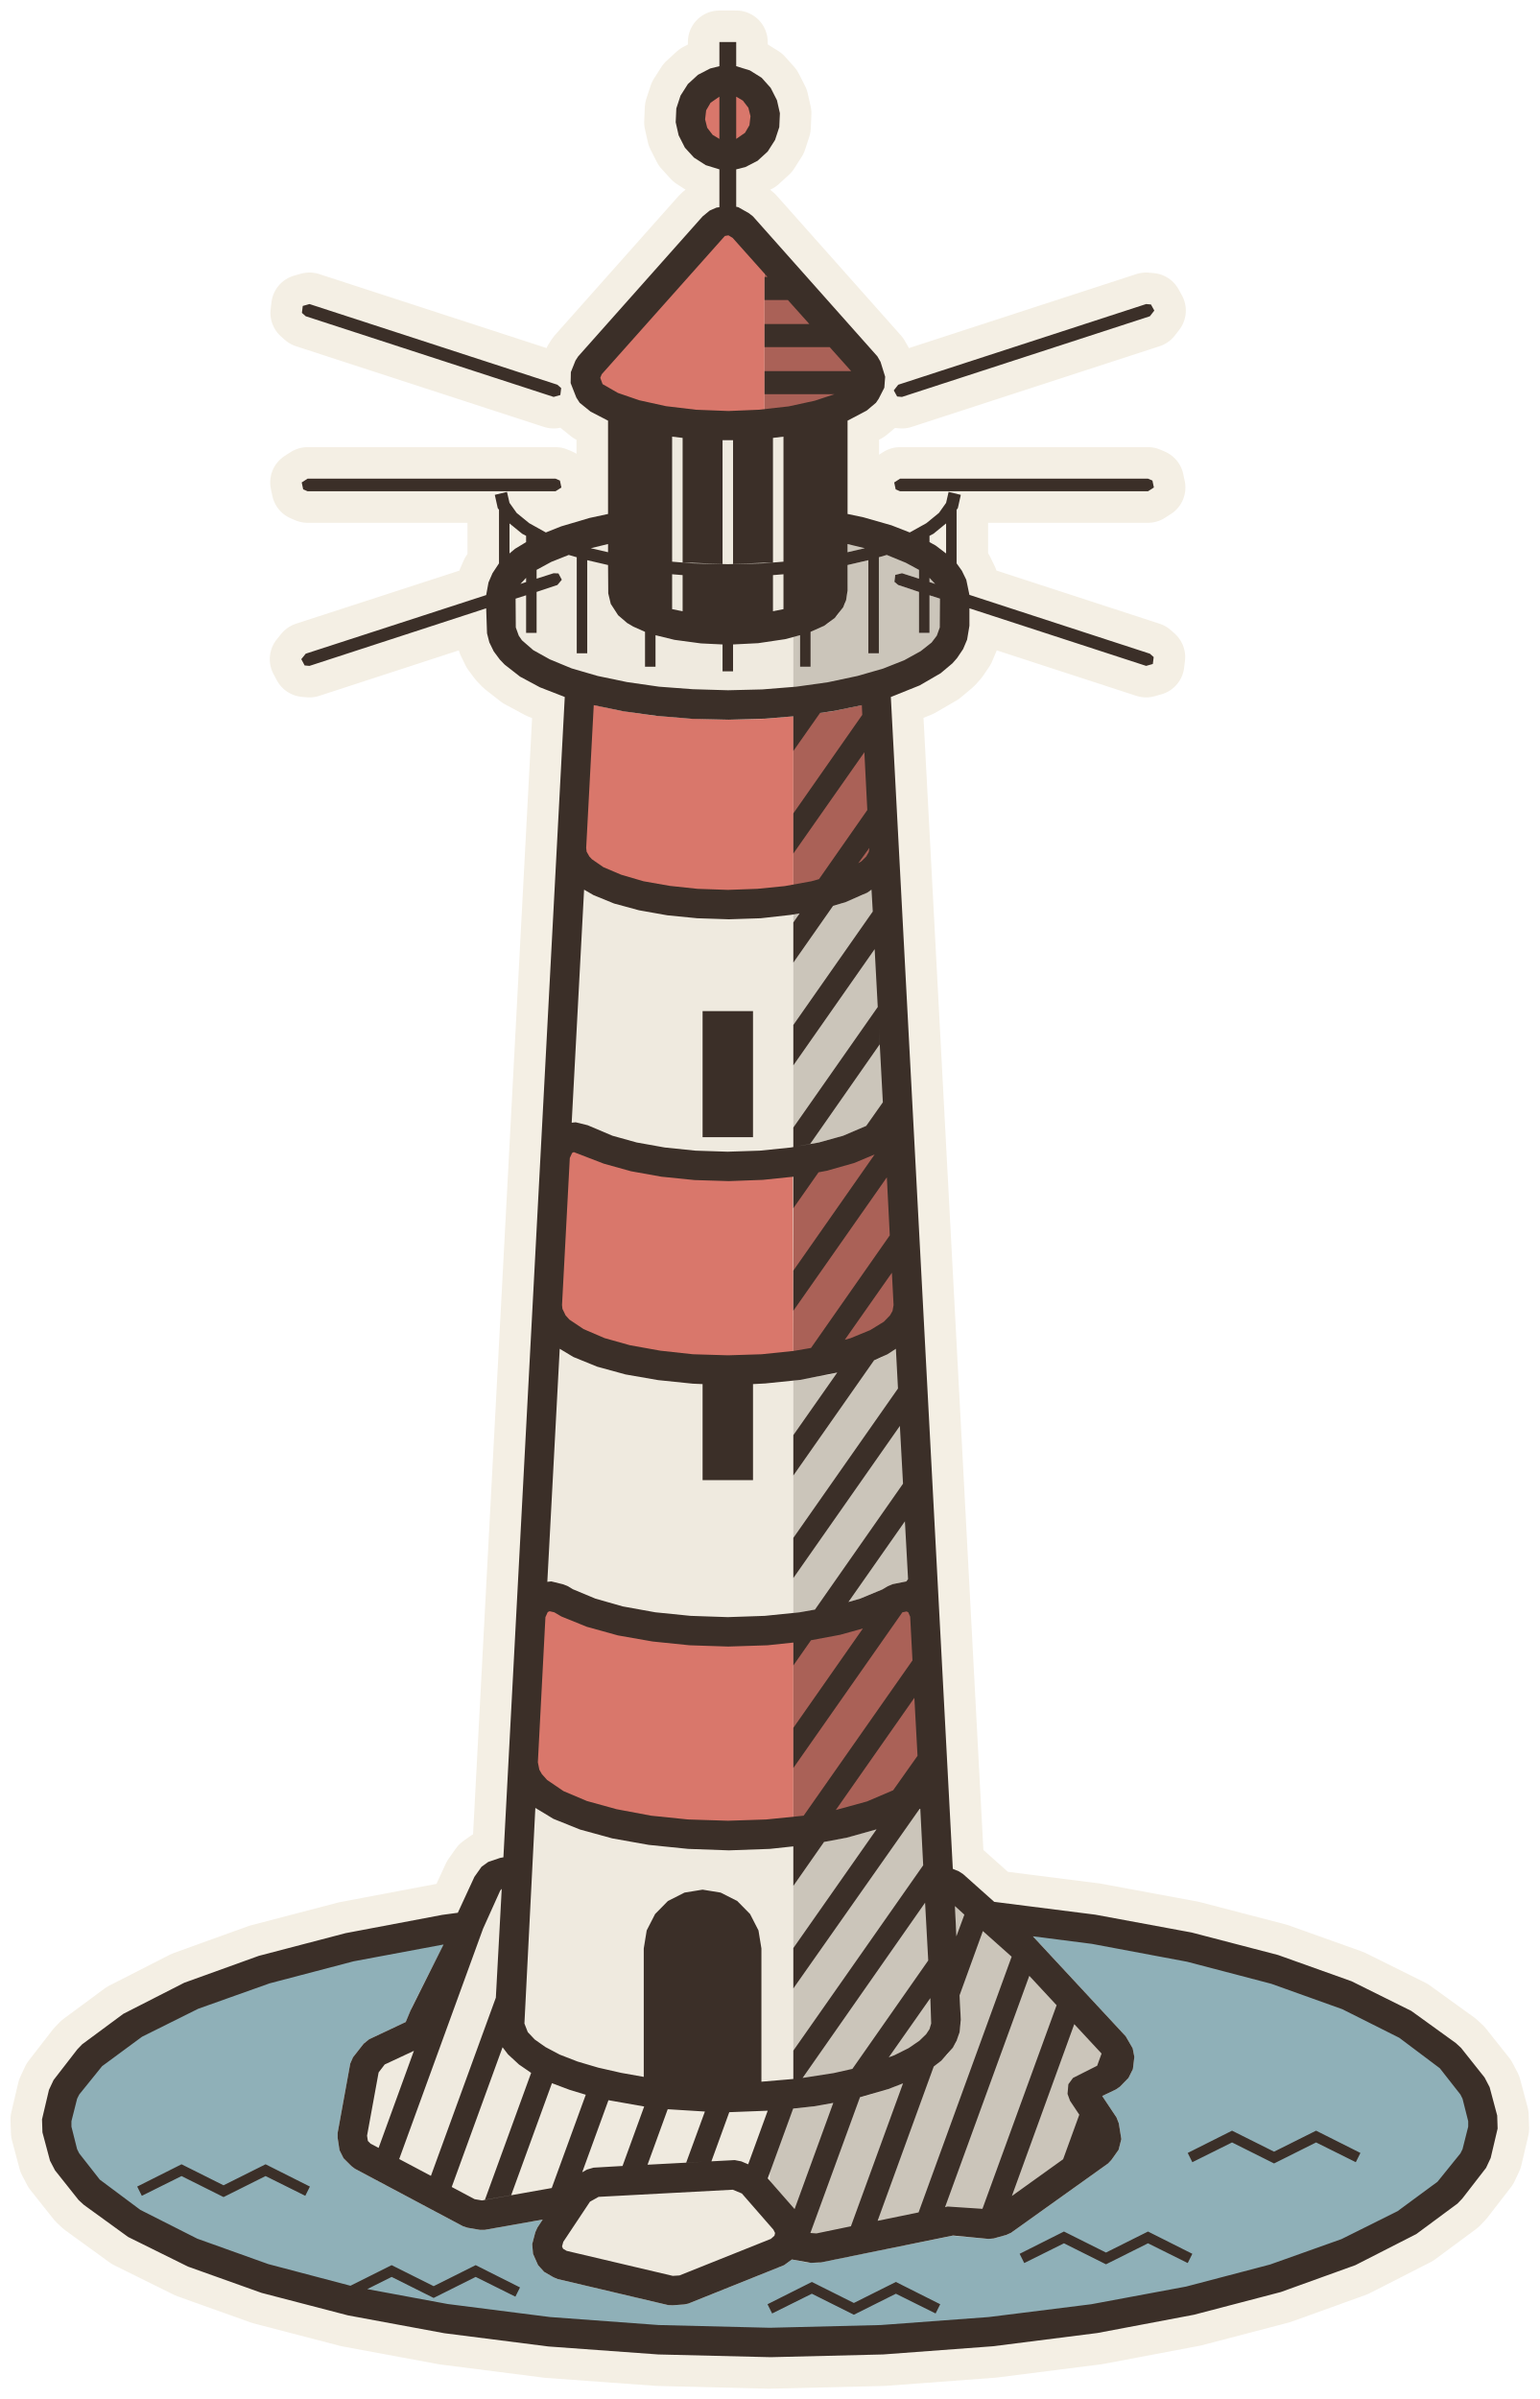
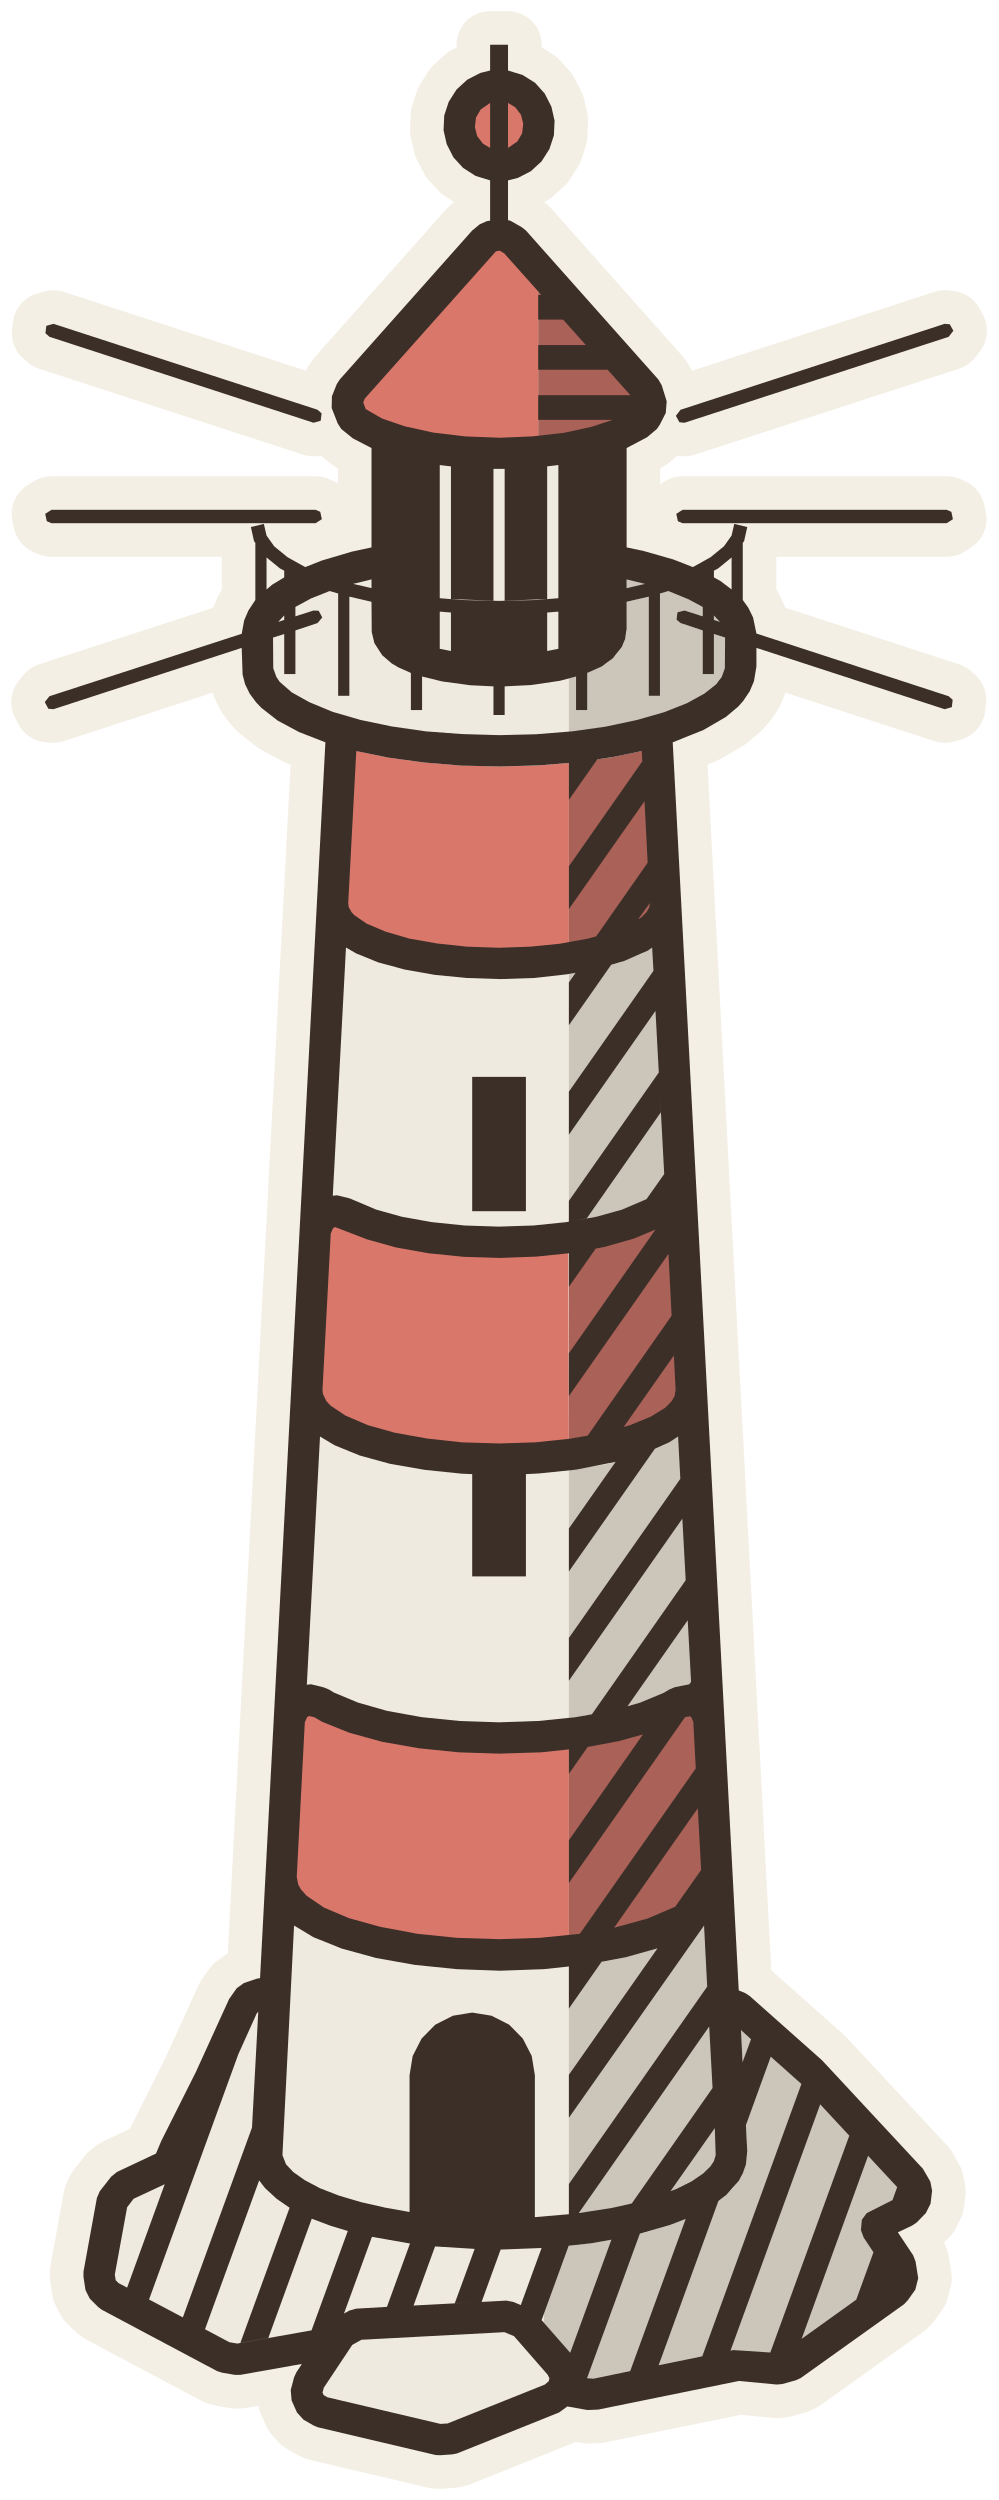
- <svg xmlns="http://www.w3.org/2000/svg" viewBox="-34.64 -96.28 73.28 114.17" data-palette="wall:#EFEADF;roof:#D9776B;wood:#C9A97C;earth:#94744F;water:#8FB0B8;flag:#4A3B32;ink:#3B2F28;halo:#F4EFE4">
-   <path data-role="sil" fill="#F4EFE4" stroke="#F4EFE4" stroke-width="3" stroke-linejoin="round" d="M1.96 15.9L7.39 15.77L12.62 15.38L17.59 14.75L22.19 13.88L26.32 12.8L29.87 11.52L32.77 10.04L34.73 8.59L34.96 8.35L36.09 6.89L36.31 6.42L36.64 5.02L36.62 4.4L36.26 3.05L36.02 2.59L34.9 1.18L34.65 0.95L32.53 -0.58L29.69 -1.99L26.19 -3.24L22.08 -4.31L17.49 -5.16L12.68 -5.77L11.2 -7.09L11 -7.22L10.71 -7.34L7.76 -63.11L9.13 -63.66L10.13 -64.24L10.69 -64.71L10.91 -64.96L11.2 -65.39L11.39 -65.84L11.5 -66.5L11.5 -67.33L19.91 -64.59L20.23 -64.68L20.27 -65.01L20.09 -65.17L11.5 -67.97L11.35 -68.69L11.14 -69.12L10.89 -69.47L10.89 -72.02L10.95 -72.1L11.09 -72.73L10.51 -72.87L10.39 -72.35L10.05 -71.87L9.45 -71.38L8.66 -70.94L7.79 -71.28L6.46 -71.66L5.7 -71.82L5.7 -76.26L6.61 -76.74L7.05 -77.11L7.18 -77.3L7.45 -77.83L7.49 -78.35L7.27 -79.06L7.12 -79.32L1.2 -85.98L1.01 -86.13L0.5 -86.42L0.4 -86.44L0.4 -88.22L0.84 -88.33L1.42 -88.63L1.9 -89.07L2.25 -89.62L2.45 -90.23L2.48 -90.89L2.34 -91.51L2.04 -92.1L1.61 -92.58L1.05 -92.93L0.4 -93.13L0.4 -94.28L-0.4 -94.28L-0.4 -93.13L-0.84 -93.02L-1.42 -92.72L-1.9 -92.28L-2.25 -91.73L-2.45 -91.12L-2.48 -90.46L-2.34 -89.84L-2.04 -89.25L-1.61 -88.78L-1.05 -88.42L-0.4 -88.22L-0.4 -86.42L-0.54 -86.4L-0.86 -86.26L-1.2 -85.98L-7.12 -79.32L-7.25 -79.12L-7.47 -78.57L-7.48 -78.05L-7.21 -77.36L-7.05 -77.11L-6.53 -76.69L-5.7 -76.26L-5.7 -71.82L-6.58 -71.63L-7.93 -71.23L-8.66 -70.94L-9.45 -71.38L-10.05 -71.87L-10.39 -72.35L-10.51 -72.87L-11.09 -72.73L-10.95 -72.1L-10.89 -72.02L-10.89 -69.47L-11.2 -69L-11.39 -68.56L-11.5 -67.96L-20.09 -65.17L-20.3 -64.91L-20.14 -64.61L-19.91 -64.59L-11.5 -67.33L-11.46 -66.14L-11.35 -65.71L-11.14 -65.28L-10.85 -64.89L-10.62 -64.65L-9.89 -64.08L-8.94 -63.57L-7.76 -63.11L-10.68 -7.89L-10.84 -7.86L-11.4 -7.67L-11.72 -7.44L-12.06 -6.96L-12.85 -5.25L-13.59 -5.15L-18.19 -4.28L-22.32 -3.2L-25.87 -1.92L-28.77 -0.44L-30.73 1.01L-30.96 1.25L-32.09 2.71L-32.31 3.18L-32.64 4.58L-32.62 5.2L-32.26 6.55L-32.02 7.01L-30.9 8.42L-30.65 8.65L-28.54 10.18L-25.69 11.59L-22.19 12.84L-18.08 13.91L-13.49 14.76L-8.54 15.39L-3.31 15.77ZM20.09 -81.23L20.3 -81.5L20.14 -81.79L19.91 -81.81L8.11 -77.97L7.9 -77.7L8.06 -77.41L8.29 -77.39ZM-7.97 -77.48L-7.93 -77.81L-8.11 -77.97L-19.91 -81.81L-20.23 -81.72L-20.27 -81.39L-20.09 -81.23L-8.29 -77.39ZM20.28 -73.08L20.21 -73.41L20 -73.5L8.2 -73.5L7.92 -73.32L7.99 -72.99L8.2 -72.9L20 -72.9ZM-7.92 -73.08L-7.99 -73.41L-8.2 -73.5L-20 -73.5L-20.28 -73.32L-20.21 -72.99L-20 -72.9L-8.2 -72.9ZM-10.39 -71.37L-9.79 -70.88L-9.6 -70.78L-9.6 -70.48L-10.13 -70.16L-10.39 -69.94ZM10.39 -69.94L9.89 -70.32L9.6 -70.48L9.6 -70.78L9.79 -70.88L10.39 -71.37Z" />
-   <path data-role="water" fill="#8FB0B8" d="M1.98 15.2L7.34 15.07L12.54 14.69L17.46 14.06L22.02 13.21L26.09 12.14L29.55 10.89L32.35 9.48L34.24 8.09L34.41 7.92L35.46 6.58L35.63 6.24L35.94 5.02L35.94 4.58L35.63 3.36L35.46 3.02L34.41 1.68L34.24 1.51L32.22 0.04L29.45 -1.33L26.01 -2.56L21.95 -3.62L17.4 -4.47L13.6 -4.95L14.54 -4.11L18.94 0.63L19.27 1.2L19.35 1.61L19.28 2.19L19.07 2.61L18.66 3.03L18.47 3.16L17.82 3.47L18.5 4.49L18.61 4.77L18.73 5.52L18.6 6.03L18.26 6.51L18.1 6.68L13.48 9.98L13.26 10.08L12.65 10.25L12.4 10.27L10.69 10.12L4.3 11.41L3.81 11.4L3.05 11.25L2.68 11.52L-1.88 13.35L-2.08 13.39L-2.63 13.43L-2.84 13.42L-8.1 12.18L-8.29 12.1L-8.74 11.84L-9.03 11.52L-9.27 10.98L-9.31 10.52L-9.16 9.95L-9.06 9.73L-8.81 9.35L-11.57 9.84L-11.8 9.84L-12.38 9.74L-12.6 9.67L-17.75 6.93L-17.92 6.8L-18.29 6.43L-18.48 6.05L-18.57 5.46L-18.57 5.23L-17.97 1.93L-17.84 1.63L-17.33 0.98L-17.07 0.77L-15.33 -0.05L-15.03 -0.76L-13.54 -3.71L-13.19 -4.5L-18.02 -3.61L-22.09 -2.54L-25.55 -1.29L-28.36 0.12L-30.24 1.51L-30.41 1.68L-31.46 3.02L-31.63 3.36L-31.94 4.58L-31.94 5.02L-31.63 6.24L-31.46 6.58L-30.41 7.92L-30.24 8.09L-28.22 9.56L-25.45 10.93L-22.01 12.16L-17.95 13.22L-13.4 14.07L-8.49 14.69L-3.29 15.07Z" />
+ <svg xmlns="http://www.w3.org/2000/svg" viewBox="-22.3 -96.28 44.6 111.71" data-palette="wall:#EFEADF;roof:#D9776B;wood:#C9A97C;earth:#94744F;water:#8FB0B8;flag:#4A3B32;ink:#3B2F28;halo:#F4EFE4">
+   <path data-role="sil" fill="#F4EFE4" stroke="#F4EFE4" stroke-width="3" stroke-linejoin="round" d="M-2.08 13.39L-1.88 13.35L2.68 11.52L3.05 11.25L3.95 11.41L4.43 11.39L10.72 10.11L12.4 10.27L12.65 10.25L13.26 10.08L13.48 9.98L18.1 6.68L18.26 6.51L18.6 6.03L18.73 5.52L18.61 4.77L18.5 4.49L17.82 3.47L18.47 3.16L18.66 3.03L19.07 2.61L19.28 2.19L19.35 1.61L19.27 1.2L18.94 0.63L14.43 -4.22L11.2 -7.09L11 -7.22L10.71 -7.34L7.76 -63.11L9.13 -63.66L10.13 -64.24L10.69 -64.71L10.91 -64.96L11.2 -65.39L11.39 -65.84L11.5 -66.5L11.5 -67.33L19.91 -64.59L20.23 -64.68L20.27 -65.01L20.09 -65.17L11.5 -67.97L11.35 -68.69L11.14 -69.12L10.89 -69.47L10.89 -72.02L10.95 -72.1L11.09 -72.73L10.51 -72.87L10.39 -72.35L10.05 -71.87L9.45 -71.38L8.66 -70.94L7.79 -71.28L6.46 -71.66L5.7 -71.82L5.7 -76.26L6.61 -76.74L7.05 -77.11L7.18 -77.3L7.45 -77.83L7.49 -78.35L7.27 -79.06L7.12 -79.32L1.2 -85.98L1.01 -86.13L0.5 -86.42L0.4 -86.44L0.4 -88.22L0.84 -88.33L1.42 -88.63L1.9 -89.07L2.25 -89.62L2.45 -90.23L2.48 -90.89L2.34 -91.51L2.04 -92.1L1.61 -92.58L1.05 -92.93L0.4 -93.13L0.4 -94.28L-0.4 -94.28L-0.4 -93.13L-0.84 -93.02L-1.42 -92.72L-1.9 -92.28L-2.25 -91.73L-2.45 -91.12L-2.48 -90.46L-2.34 -89.84L-2.04 -89.25L-1.61 -88.78L-1.05 -88.42L-0.4 -88.22L-0.4 -86.42L-0.54 -86.4L-0.86 -86.26L-1.2 -85.98L-7.12 -79.32L-7.25 -79.12L-7.47 -78.57L-7.48 -78.05L-7.21 -77.36L-7.05 -77.11L-6.53 -76.69L-5.7 -76.26L-5.7 -71.82L-6.58 -71.63L-7.93 -71.23L-8.66 -70.94L-9.45 -71.38L-10.05 -71.87L-10.39 -72.35L-10.51 -72.87L-11.09 -72.73L-10.95 -72.1L-10.89 -72.02L-10.89 -69.47L-11.2 -69L-11.39 -68.56L-11.5 -67.96L-20.09 -65.17L-20.3 -64.91L-20.14 -64.61L-19.91 -64.59L-11.5 -67.33L-11.46 -66.14L-11.35 -65.71L-11.14 -65.28L-10.85 -64.89L-10.62 -64.65L-9.89 -64.08L-8.94 -63.57L-7.76 -63.11L-10.68 -7.89L-10.84 -7.86L-11.4 -7.67L-11.72 -7.44L-12.06 -6.96L-13.55 -3.69L-15.1 -0.6L-15.33 -0.05L-17.07 0.77L-17.33 0.98L-17.84 1.63L-17.97 1.93L-18.57 5.23L-18.57 5.46L-18.48 6.05L-18.29 6.43L-17.92 6.8L-17.75 6.93L-12.6 9.67L-12.38 9.74L-11.8 9.84L-11.57 9.84L-8.81 9.35L-9.06 9.73L-9.16 9.95L-9.31 10.52L-9.27 10.98L-9.03 11.52L-8.74 11.84L-8.29 12.1L-8.1 12.18L-2.84 13.42L-2.63 13.43ZM-7.97 -77.48L-7.93 -77.81L-8.11 -77.97L-19.91 -81.81L-20.23 -81.72L-20.27 -81.39L-20.09 -81.23L-8.29 -77.39ZM20.09 -81.23L20.3 -81.5L20.14 -81.79L19.91 -81.81L8.11 -77.97L7.9 -77.7L8.06 -77.41L8.29 -77.39ZM-7.92 -73.08L-7.99 -73.41L-8.2 -73.5L-20 -73.5L-20.28 -73.32L-20.21 -72.99L-20 -72.9L-8.2 -72.9ZM20.28 -73.08L20.21 -73.41L20 -73.5L8.2 -73.5L7.92 -73.32L7.99 -72.99L8.2 -72.9L20 -72.9ZM10.39 -69.94L9.89 -70.32L9.6 -70.48L9.6 -70.78L9.79 -70.88L10.39 -71.37ZM-10.39 -71.37L-9.79 -70.88L-9.6 -70.78L-9.6 -70.48L-10.13 -70.16L-10.39 -69.94Z" />
  <path data-role="wall" fill="#EFEADF" d="M1.68 -69.47L3.3 -69.61L5 -69.86L5 -76.02L4.46 -75.84L3.08 -75.56L1.54 -75.38L-0.06 -75.32L-1.67 -75.39L-3.23 -75.58L-4.64 -75.89L-5 -76.02L-5 -69.86L-3.3 -69.61L-1.68 -69.47L0 -69.43ZM-5.7 -71.11L-6.38 -70.96L-7.72 -70.56L-6.28 -70.12L-5.7 -70ZM-0.02 -62.73L1.72 -62.78L3.12 -62.89L3.12 -65.97L2.54 -65.83L1.28 -65.66L0.25 -65.61L0.25 -64.33L-0.25 -64.33L-0.25 -65.61L-1.44 -65.67L-2.72 -65.86L-3.44 -66.05L-3.44 -64.55L-3.94 -64.55L-3.94 -66.21L-4.59 -66.5L-5.09 -66.87L-5.49 -67.38L-5.63 -67.72L-5.7 -68.17L-5.7 -69.39L-6.69 -69.62L-6.69 -65.19L-7.19 -65.19L-7.19 -69.76L-7.74 -69.92L-8.54 -70.24L-9.1 -69.95L-9.1 -68.74L-8.29 -69L-8.06 -68.99L-7.9 -68.69L-8.11 -68.44L-9.1 -68.11L-9.1 -66.16L-9.6 -66.16L-9.6 -67.95L-10.39 -67.69L-10.39 -67.36L-10.8 -67.36L-10.78 -66.3L-10.71 -66L-10.56 -65.68L-10.34 -65.36L-10.18 -65.19L-9.55 -64.69L-8.69 -64.22L-7.59 -63.79L-6.32 -63.42L-4.87 -63.12L-3.31 -62.91L-1.67 -62.77ZM-9.6 -68.58L-9.6 -69.67L-10.18 -69.21L-10.39 -68.97L-10.39 -68.32ZM-3.94 -69.09L-5 -69.24L-5 -68.17L-4.92 -67.79L-4.65 -67.41L-4.22 -67.1L-3.94 -66.98ZM3.94 -66.98L4.42 -67.23L4.65 -67.41L4.94 -67.85L5 -68.17L5 -69.24L3.94 -69.09ZM-0.25 -68.83L-1.71 -68.87L-3.44 -69.02L-3.44 -66.77L-2.45 -66.52L-1.25 -66.36L-0.25 -66.31ZM0.25 -66.31L1.34 -66.36L2.55 -66.54L3.44 -66.77L3.44 -69.02L1.71 -68.87L0.25 -68.83ZM-0.01 -41.47L1.54 -41.52L3.12 -41.69L3.12 -52.76L1.46 -52.58L-0.05 -52.53L-1.57 -52.58L-3 -52.74L-4.37 -52.99L-5.59 -53.34L-6.64 -53.8L-7.23 -54.19L-7.52 -54.45L-8.14 -42.62L-7.7 -42.82L-7.24 -42.87L-6.67 -42.73L-5.49 -42.23L-4.34 -41.91L-3 -41.67L-1.53 -41.52ZM0 -19.32L1.76 -19.38L3.12 -19.52L3.12 -30.58L1.67 -30.43L-0.05 -30.38L-1.78 -30.44L-3.44 -30.61L-5.01 -30.91L-6.4 -31.31L-7.6 -31.83L-8.29 -32.28L-8.67 -32.64L-9.3 -20.77L-8.86 -20.97L-8.4 -21.02L-7.83 -20.88L-7.61 -20.79L-7.36 -20.64L-6.3 -20.2L-4.97 -19.83L-3.42 -19.55L-1.76 -19.38ZM-0.02 3.54L1.38 3.5L3.12 3.37L3.12 -8.41L1.89 -8.29L-0.05 -8.22L-2 -8.29L-3.88 -8.49L-5.65 -8.82L-7.22 -9.27L-8.54 -9.85L-9.36 -10.37L-9.83 -10.84L-10.39 -0.11L-10.34 0.31L-10.23 0.59L-9.96 1L-9.54 1.4L-8.95 1.8L-8.21 2.17L-7.32 2.51L-6.31 2.81L-5.18 3.07L-3.95 3.27L-2.67 3.42L-1.34 3.51ZM-8.27 8.54L-7.63 7.59L-7.4 7.37L-6.7 6.97L-6.39 6.88L0.33 6.52L0.64 6.58L1.36 6.88L1.61 7.07L2 7.51L2 4.16L-0.04 4.24L-1.43 4.2L-2.8 4.11L-4.11 3.96L-5.38 3.74L-6.57 3.46L-7.64 3.14L-8.61 2.76L-9.45 2.31L-10.16 1.79L-10.71 1.17L-10.89 0.84L-11.03 0.44L-11.09 -0.15L-10.72 -7.16L-11.17 -7L-11.43 -6.67L-12.92 -3.39L-14.44 -0.35L-14.68 0.29L-14.91 0.53L-16.78 1.41L-17.28 2.06L-17.88 5.35L-17.79 5.94L-17.42 6.31L-12.27 9.05L-11.69 9.15ZM-2.14 12.7L2.42 10.87L2.87 10.48L2.98 9.9L2.76 9.44L1.09 7.53L0.36 7.22L-6.35 7.58L-7.05 7.98L-8.48 10.12L-8.63 10.7L-8.39 11.24L-7.94 11.5L-2.68 12.73Z" />
  <path data-role="wall-shade" fill="#cbc5ba" d="M6.28 -70.12L7.72 -70.56L6.32 -70.98L5.7 -71.11L5.7 -70ZM3.12 -62.89L4.93 -63.13L6.38 -63.44L7.68 -63.82L8.79 -64.27L9.68 -64.78L10.18 -65.19L10.34 -65.36L10.56 -65.68L10.71 -66L10.8 -66.5L10.8 -67.36L10.39 -67.36L10.39 -67.69L9.6 -67.95L9.6 -66.16L9.1 -66.16L9.1 -68.11L8.11 -68.44L7.93 -68.59L7.97 -68.92L8.29 -69L9.1 -68.74L9.1 -69.95L8.54 -70.24L7.74 -69.92L7.19 -69.76L7.19 -65.19L6.69 -65.19L6.69 -69.62L5.7 -69.39L5.69 -68.04L5.57 -67.54L5.22 -67L4.79 -66.63L4.5 -66.46L3.94 -66.21L3.94 -64.55L3.44 -64.55L3.44 -66.05L3.12 -65.97ZM10.39 -68.97L10.18 -69.21L9.6 -69.67L9.6 -68.58L10.39 -68.32ZM4.34 -41.91L5.49 -42.23L6.69 -42.74L7.34 -42.87L7.82 -42.79L8.14 -42.6L7.52 -54.45L7.15 -54.13L6.39 -53.68L5.41 -53.28L4.23 -52.96L3.12 -52.76L3.12 -41.69ZM3.12 -19.52L3.45 -19.55L5 -19.83L6.3 -20.2L7.38 -20.65L7.61 -20.79L7.85 -20.89L8.49 -21.02L8.97 -20.94L9.3 -20.75L8.67 -32.64L8.22 -32.23L7.35 -31.7L6.22 -31.24L4.87 -30.87L3.12 -30.58ZM3.12 3.37L3.99 3.27L5.23 3.06L6.37 2.79L7.38 2.49L8.29 2.13L9.05 1.74L9.67 1.29L10.1 0.82L10.23 0.59L10.34 0.31L10.39 -0.11L9.83 -10.84L9.28 -10.31L8.3 -9.72L7.03 -9.21L5.5 -8.79L3.76 -8.48L3.12 -8.41ZM4.29 10.71L10.73 9.41L12.47 9.57L13.07 9.41L17.69 6.11L18.03 5.62L17.92 4.88L16.88 3.31L16.87 3.15L18.16 2.53L18.58 2.11L18.65 1.52L18.43 1.11L13.96 -3.69L10.75 -6.55L11.09 -0.06L10.99 0.56L10.84 0.95L10.46 1.49L9.94 1.97L9.27 2.42L8.46 2.82L7.52 3.18L6.47 3.49L5.29 3.76L4.03 3.97L2.72 4.12L2 4.16L2 7.51L3.29 8.98L3.4 9.15L3.61 9.61L3.66 10.03L3.54 10.63L3.94 10.71Z" />
  <path data-role="roof" fill="#D9776B" d="M0.12 -88.89L0.57 -88.98L0.99 -89.19L1.34 -89.5L1.61 -89.89L1.75 -90.32L1.78 -90.8L1.69 -91.25L1.49 -91.67L1.18 -92.02L0.79 -92.28L0.35 -92.43L-0.12 -92.46L-0.57 -92.37L-0.99 -92.16L-1.34 -91.86L-1.61 -91.46L-1.75 -91.03L-1.78 -90.56L-1.69 -90.1L-1.49 -89.68L-1.18 -89.33L-0.79 -89.07L-0.35 -88.92ZM-0.04 -76.02L1.75 -76.1L1.75 -84.31L0.67 -85.52L0.16 -85.81L-0.43 -85.71L-0.67 -85.52L-6.6 -78.85L-6.83 -78.3L-6.56 -77.61L-6.2 -77.31L-5.4 -76.89L-4.31 -76.53L-3 -76.25L-1.51 -76.08ZM-0.03 -53.23L1.5 -53.28L3.12 -53.47L3.12 -62.19L1.69 -62.07L-0.04 -62.03L-1.78 -62.08L-3.46 -62.22L-5.07 -62.45L-6.58 -62.77L-7.07 -62.91L-7.44 -55.91L-7.36 -55.46L-7.17 -55.11L-6.78 -54.72L-6.12 -54.32L-5.22 -53.95L-4.1 -53.65L-2.81 -53.41L-1.43 -53.27ZM-0.03 -31.08L1.71 -31.14L3.12 -31.28L3.09 -40.98L1.55 -40.82L-0.03 -40.77L-1.6 -40.82L-3.1 -40.98L-4.51 -41.23L-5.74 -41.58L-6.83 -42.05L-7.4 -42.19L-7.94 -41.94L-8.21 -41.34L-8.59 -34.15L-8.56 -33.85L-8.49 -33.62L-8.3 -33.27L-8.03 -32.97L-7.84 -32.81L-7.08 -32.35L-6.03 -31.92L-4.74 -31.56L-3.25 -31.3L-1.64 -31.13ZM-0.03 -8.93L1.93 -8.99L3.12 -9.11L3.12 -18.81L1.8 -18.68L0 -18.62L-1.82 -18.68L-3.57 -18.86L-5.17 -19.15L-6.55 -19.54L-7.72 -20.04L-7.99 -20.2L-8.56 -20.34L-9.1 -20.09L-9.37 -19.49L-9.74 -12.39L-9.71 -12.1L-9.62 -11.79L-9.43 -11.44L-9.09 -11.06L-8.9 -10.9L-8.03 -10.37L-6.85 -9.88L-5.38 -9.48L-3.69 -9.17L-1.87 -8.99Z" />
  <path data-role="roof-shade" fill="#aa6157" d="M1.75 -76.1L3.08 -76.27L4.41 -76.56L5.54 -76.95L6.2 -77.31L6.56 -77.61L6.82 -78.14L6.6 -78.85L1.75 -84.31ZM3.12 -53.47L4.18 -53.67L5.32 -53.99L6.26 -54.4L6.78 -54.72L7.17 -55.11L7.36 -55.46L7.44 -55.91L7.07 -62.91L6.46 -62.74L4.97 -62.43L3.12 -62.19ZM3.12 -31.28L4.82 -31.58L6.13 -31.95L7.22 -32.42L7.84 -32.81L8.03 -32.97L8.3 -33.27L8.49 -33.62L8.56 -33.85L8.59 -34.15L8.21 -41.34L7.99 -41.89L7.47 -42.18L6.83 -42.05L5.71 -41.57L4.49 -41.23L3.12 -40.98ZM3.12 -9.11L3.76 -9.18L5.46 -9.49L6.95 -9.92L8.17 -10.44L8.9 -10.9L9.09 -11.06L9.43 -11.44L9.62 -11.79L9.71 -12.1L9.74 -12.39L9.37 -19.49L9.14 -20.04L8.63 -20.33L7.99 -20.2L7.65 -20L6.52 -19.53L5.1 -19.14L3.51 -18.85L3.12 -18.81Z" />
-   <path data-role="ink" fill="#3B2F28" d="M0.4 -91.68L0.72 -91.49L0.98 -91.15L1.08 -90.75L1.03 -90.32L0.82 -89.96L0.4 -89.67ZM-0.4 -89.67L-0.72 -89.86L-0.98 -90.2L-1.08 -90.6L-1.03 -91.03L-0.82 -91.39L-0.4 -91.68ZM0.03 -76.72L-1.51 -76.78L-2.94 -76.95L-4.21 -77.23L-5.23 -77.58L-5.96 -78L-6.07 -78.3L-6 -78.47L-0.14 -85.05L0.03 -85.08L0.23 -84.96L1.89 -83.1L1.75 -83.1L1.75 -82L2.86 -82L3.88 -80.86L1.75 -80.86L1.75 -79.76L4.85 -79.76L5.87 -78.62L1.75 -78.62L1.75 -77.52L5.08 -77.52L4.14 -77.21L2.9 -76.94L1.47 -76.78ZM20.09 -81.23L20.3 -81.5L20.14 -81.79L19.91 -81.81L8.11 -77.97L7.9 -77.7L8.06 -77.41L8.29 -77.39ZM-7.97 -77.48L-7.93 -77.81L-8.11 -77.97L-19.91 -81.81L-20.23 -81.72L-20.27 -81.39L-20.09 -81.23L-8.29 -77.39ZM-1.68 -69.47L-2.65 -69.55L-2.65 -75.5L-2.15 -75.44L-2.15 -69.51L-0.25 -69.44L-0.25 -75.33L0.25 -75.33L0.25 -69.44L2.15 -69.51L2.15 -75.44L2.65 -75.5L2.65 -69.55L1.68 -69.47L0 -69.43ZM20.28 -73.08L20.21 -73.41L20 -73.5L8.2 -73.5L7.92 -73.32L7.99 -72.99L8.2 -72.9L20 -72.9ZM-7.92 -73.08L-7.99 -73.41L-8.2 -73.5L-20 -73.5L-20.28 -73.32L-20.21 -72.99L-20 -72.9L-8.2 -72.9ZM-10.39 -71.37L-9.79 -70.88L-9.6 -70.78L-9.6 -70.48L-10.13 -70.16L-10.39 -69.94ZM10.39 -69.94L9.89 -70.32L9.6 -70.48L9.6 -70.78L9.79 -70.88L10.39 -71.37ZM5.7 -70L5.7 -70.39L6.52 -70.19ZM-5.7 -70L-6.52 -70.19L-5.7 -70.39ZM0.01 -63.43L-1.67 -63.48L-3.27 -63.6L-4.8 -63.82L-6.19 -64.11L-7.43 -64.47L-8.47 -64.9L-9.26 -65.34L-9.8 -65.81L-9.95 -66.03L-10.09 -66.42L-10.1 -67.79L-9.6 -67.95L-9.6 -66.16L-9.1 -66.16L-9.1 -69.16L-8.4 -69.54L-7.57 -69.87L-7.19 -69.76L-7.19 -65.19L-6.69 -65.19L-6.69 -69.62L-5.7 -69.39L-5.69 -68.04L-5.57 -67.54L-5.22 -67L-4.79 -66.63L-4.5 -66.46L-3.94 -66.21L-3.94 -64.55L-3.44 -64.55L-3.44 -66.05L-2.54 -65.83L-1.28 -65.66L-0.25 -65.61L-0.25 -64.33L0.25 -64.33L0.25 -65.61L1.44 -65.67L2.72 -65.86L3.44 -66.05L3.44 -64.55L3.94 -64.55L3.94 -66.21L4.59 -66.5L5.09 -66.87L5.49 -67.38L5.63 -67.72L5.7 -68.17L5.7 -69.39L6.69 -69.62L6.69 -65.19L7.19 -65.19L7.19 -69.76L7.57 -69.87L8.47 -69.5L9.1 -69.16L9.1 -66.16L9.6 -66.16L9.6 -67.95L10.1 -67.79L10.09 -66.42L9.95 -66.03L9.7 -65.7L9.18 -65.29L8.4 -64.86L7.39 -64.46L6.17 -64.11L4.76 -63.81L3.26 -63.6L1.64 -63.47ZM9.1 -68.74L8.29 -69L7.97 -68.92L7.93 -68.59L8.11 -68.44L9.1 -68.11ZM-8.11 -68.44L-7.9 -68.69L-8.06 -68.99L-8.29 -69L-9.1 -68.74L-9.1 -68.11ZM2.15 -68.91L2.65 -68.95L2.65 -67.29L2.15 -67.19ZM-2.15 -67.19L-2.65 -67.29L-2.65 -68.95L-2.15 -68.91ZM9.6 -68.58L9.6 -68.78L9.87 -68.49ZM-9.87 -68.49L-9.6 -68.78L-9.6 -68.58ZM0.01 -53.93L-1.44 -53.98L-2.76 -54.12L-4.01 -54.34L-5.07 -54.65L-5.92 -55.01L-6.47 -55.39L-6.59 -55.52L-6.72 -55.75L-6.74 -55.93L-6.38 -62.72L-4.97 -62.43L-3.37 -62.21L-1.69 -62.07L0.04 -62.03L1.78 -62.08L3.12 -62.19L3.12 -60.54L4.39 -62.35L5.07 -62.45L6.38 -62.72L6.4 -62.26L3.12 -57.57L3.12 -55.66L6.5 -60.48L6.64 -57.73L4.34 -54.44L3.98 -54.34L2.71 -54.11L1.4 -53.98ZM6.21 -55.2L6.74 -55.93L6.71 -55.73L6.59 -55.52L6.36 -55.29ZM3.92 -41.84L7.23 -46.58L7.14 -48.36L3.12 -42.62L3.12 -41.69ZM1.2 -48.16L-1.2 -48.16L-1.2 -42.16L1.2 -42.16ZM0.01 -31.78L-1.66 -31.83L-3.21 -32L-4.66 -32.26L-5.87 -32.6L-6.87 -33.03L-7.54 -33.48L-7.72 -33.68L-7.87 -33.99L-7.89 -34.17L-7.52 -41.17L-7.41 -41.41L-7.33 -41.45L-5.9 -40.9L-4.61 -40.54L-3.16 -40.28L-1.58 -40.12L0.05 -40.07L1.67 -40.13L3.12 -40.28L3.12 -38.78L4.32 -40.49L4.7 -40.56L6.01 -40.93L6.99 -41.34L3.12 -35.81L3.12 -33.9L7.57 -40.25L7.71 -37.49L3.96 -32.13L3.15 -31.99L1.61 -31.83ZM5.57 -32.52L7.81 -35.71L7.89 -34.17L7.84 -33.89L7.72 -33.68L7.43 -33.38L6.78 -32.98L5.83 -32.59ZM1.2 -30.41L1.78 -30.44L3.44 -30.61L5.21 -30.96L3.12 -27.98L3.12 -26.06L6.96 -31.54L7.6 -31.83L8 -32.09L8.1 -30.2L3.12 -23.09L3.12 -21.18L8.19 -28.42L8.34 -25.67L4.15 -19.68L3.42 -19.55L1.76 -19.38L0 -19.32L-1.77 -19.38L-3.45 -19.55L-5 -19.83L-6.3 -20.2L-7.38 -20.65L-7.61 -20.79L-7.83 -20.88L-8.4 -21.02L-8.59 -21L-8 -32.09L-7.35 -31.7L-6.22 -31.24L-4.87 -30.87L-3.32 -30.6L-1.67 -30.43L-1.2 -30.41L-1.2 -25.84L1.2 -25.84ZM5.74 -20.04L8.43 -23.88L8.58 -21.13L8.5 -21.02L7.85 -20.89L7.61 -20.79L7.36 -20.64L6.3 -20.2ZM0.01 -9.63L-1.89 -9.69L-3.65 -9.87L-5.3 -10.18L-6.71 -10.57L-7.82 -11.04L-8.6 -11.57L-8.85 -11.85L-8.97 -12.06L-9.04 -12.41L-8.68 -19.32L-8.57 -19.56L-8.48 -19.6L-8.26 -19.55L-7.92 -19.35L-6.71 -18.86L-5.23 -18.45L-3.58 -18.16L-1.82 -17.98L0.02 -17.92L1.89 -17.98L3.12 -18.11L3.12 -17.02L3.96 -18.22L5.35 -18.48L6.43 -18.78L3.12 -14.05L3.12 -12.14L8.31 -19.55L8.51 -19.59L8.59 -19.55L8.68 -19.34L8.79 -17.26L3.61 -9.87L1.83 -9.69ZM8.88 -15.48L9.03 -12.72L7.87 -11.08L6.63 -10.55L5.14 -10.14ZM1.6 -3.55L1.46 -4.41L1.06 -5.19L0.45 -5.81L-0.34 -6.21L-1.2 -6.35L-2.06 -6.21L-2.85 -5.81L-3.46 -5.19L-3.86 -4.41L-4 -3.55L-4 2.56L-5.07 2.37L-6.17 2.12L-7.15 1.83L-8 1.5L-8.68 1.14L-9.19 0.78L-9.52 0.43L-9.68 0.02L-9.16 -10.24L-8.3 -9.72L-7.03 -9.21L-5.5 -8.79L-3.76 -8.48L-1.89 -8.29L0.05 -8.22L2 -8.29L3.12 -8.41L3.12 -6.53L4.58 -8.62L5.65 -8.82L7.08 -9.22L3.12 -3.57L3.12 -1.65L9.16 -10.24L9.3 -7.51L3.12 1.31L3.12 2.66L1.6 2.79ZM-15.64 6.47L-11.65 -4.49L-10.83 -6.31L-10.76 -6.39L-11.04 -1.21L-14.13 7.27ZM9.39 -5.73L9.54 -2.98L5.93 2.18L5.04 2.38L3.56 2.61ZM10.88 -4.13L10.81 -5.57L11.26 -5.16ZM2 14.5L-3.29 14.37L-8.46 13.99L-13.33 13.37L-17.16 12.66L-16 12.08L-14 13.08L-12 12.08L-10.11 13.02L-9.89 12.58L-12 11.52L-14 12.52L-16 11.52L-17.96 12.5L-21.87 11.47L-25.25 10.26L-27.96 8.89L-29.89 7.45L-30.87 6.2L-30.97 6L-31.24 4.93L-31.24 4.67L-30.97 3.6L-30.87 3.4L-29.78 2.05L-27.88 0.65L-25.21 -0.68L-21.81 -1.89L-17.81 -2.94L-13.53 -3.74L-15.1 -0.6L-15.33 -0.05L-17.07 0.77L-17.33 0.98L-17.84 1.63L-17.97 1.93L-18.57 5.23L-18.57 5.46L-18.48 6.05L-18.29 6.43L-17.92 6.8L-17.75 6.93L-12.6 9.67L-12.38 9.74L-11.8 9.84L-11.57 9.84L-8.81 9.35L-9.06 9.73L-9.16 9.95L-9.31 10.52L-9.27 10.98L-9.03 11.52L-8.74 11.84L-8.29 12.1L-8.1 12.18L-2.84 13.42L-2.63 13.43L-2.08 13.39L-1.88 13.35L2.68 11.52L3.05 11.25L3.95 11.41L4.43 11.39L10.72 10.11L12.4 10.27L12.65 10.25L13.26 10.08L13.48 9.98L18.1 6.68L18.26 6.51L18.6 6.03L18.73 5.52L18.61 4.77L18.5 4.49L17.82 3.47L18.47 3.16L18.66 3.03L19.07 2.61L19.28 2.19L19.35 1.61L19.27 1.2L18.94 0.63L14.52 -4.13L17.33 -3.77L21.86 -2.92L25.87 -1.87L29.25 -0.66L31.96 0.7L33.89 2.15L34.87 3.4L34.97 3.6L35.24 4.67L35.24 4.93L34.97 6L34.87 6.2L33.78 7.55L31.88 8.95L29.21 10.28L25.81 11.49L21.81 12.54L17.3 13.38L12.42 13.99L7.28 14.37ZM9.8 2.07L10.16 1.79L10.71 1.17L10.89 0.84L11.03 0.44L11.09 -0.15L11.03 -1.32L12.14 -4.38L13.51 -3.16L9.08 9.01L7.13 9.41ZM12.12 8.84L10.46 8.73L10.34 8.76L14.35 -2.25L15.65 -0.85ZM9.64 -1.19L9.68 0.02L9.6 0.29L9.44 0.53L9.12 0.84L8.61 1.19L7.93 1.53L7.66 1.63ZM13.52 8.23L16.49 0.05L17.79 1.45L17.58 2.03L16.43 2.61L16.21 2.91L16.17 3.37L16.29 3.7L16.73 4.36L15.96 6.48ZM-10.72 1.15L-10.46 1.49L-9.94 1.97L-9.36 2.37L-11.56 8.41L-10.31 8.19L-8.37 2.86L-7.52 3.18L-6.76 3.41L-8.38 7.85L-11.7 8.44L-12.05 8.38L-13.14 7.8ZM-17 5.74L-17.13 5.61L-17.17 5.36L-16.62 2.35L-16.33 1.97L-14.94 1.32L-16.62 5.94ZM1.9 7.39L3.11 4.07L4.11 3.96L5.02 3.8L3.18 8.85ZM-5.68 3.67L-3.98 3.97L-5.01 6.8L-6.39 6.88L-6.7 6.97L-6.93 7.1ZM-3.82 6.74L-2.86 4.1L-1.09 4.21L-1.98 6.64L-0.78 6.58L0.07 4.24L1.9 4.17L0.97 6.72L0.64 6.58L0.33 6.52ZM28 5.68L29.89 6.62L30.11 6.18L28 5.12L26 6.12L24 5.12L21.89 6.18L22.11 6.62L24 5.68L26 6.68ZM-22 7.28L-20.11 8.22L-19.89 7.78L-22 6.72L-24 7.72L-26 6.72L-28.11 7.78L-27.89 8.22L-26 7.28L-24 8.28ZM-7.67 10.84L-7.84 10.74L-7.89 10.63L-7.83 10.41L-6.56 8.5L-6.15 8.27L0.24 7.93L0.67 8.11L2.17 9.83L2.25 9.99L2.22 10.12L2.05 10.27L-2.3 12.01L-2.62 12.03ZM20 10.48L21.89 11.42L22.11 10.98L20 9.92L18 10.92L16 9.92L13.89 10.98L14.11 11.42L16 10.48L18 11.48ZM8 12.88L9.89 13.82L10.11 13.38L8 12.32L6 13.32L4 12.32L1.89 13.38L2.11 13.82L4 12.88L6 13.88ZM5.01 -53.17L5.59 -53.34L6.64 -53.8L6.84 -53.94L6.9 -52.9L3.12 -47.5L3.12 -45.58L6.99 -51.11L7.38 -43.82L6.59 -42.7L5.49 -42.23L4.34 -41.91L3 -41.67L1.53 -41.52L-0.01 -41.47L-1.54 -41.52L-3 -41.67L-4.34 -41.91L-5.49 -42.23L-6.67 -42.73L-7.24 -42.87L-7.43 -42.85L-6.84 -53.94L-6.39 -53.68L-5.41 -53.28L-4.23 -52.96L-2.88 -52.72L-1.46 -52.58L0.05 -52.53L1.57 -52.58L3 -52.74L3.42 -52.81L3.12 -52.38L3.12 -50.47ZM7.76 -63.11L9.13 -63.66L10.13 -64.24L10.69 -64.71L10.91 -64.96L11.2 -65.39L11.39 -65.84L11.5 -66.5L11.5 -67.33L19.91 -64.59L20.23 -64.68L20.27 -65.01L20.09 -65.17L11.5 -67.97L11.35 -68.69L11.14 -69.12L10.89 -69.47L10.89 -72.02L10.95 -72.1L11.09 -72.73L10.51 -72.87L10.39 -72.35L10.05 -71.87L9.45 -71.38L8.66 -70.94L7.79 -71.28L6.46 -71.66L5.7 -71.82L5.7 -76.26L6.61 -76.74L7.05 -77.11L7.18 -77.3L7.45 -77.83L7.49 -78.35L7.27 -79.06L7.12 -79.32L1.2 -85.98L1.01 -86.13L0.5 -86.42L0.4 -86.44L0.4 -88.22L0.84 -88.33L1.42 -88.63L1.9 -89.07L2.25 -89.62L2.45 -90.23L2.48 -90.89L2.34 -91.51L2.04 -92.1L1.61 -92.58L1.05 -92.93L0.4 -93.13L0.4 -94.28L-0.4 -94.28L-0.4 -93.13L-0.84 -93.02L-1.42 -92.72L-1.9 -92.28L-2.25 -91.73L-2.45 -91.12L-2.48 -90.46L-2.34 -89.84L-2.04 -89.25L-1.61 -88.78L-1.05 -88.42L-0.4 -88.22L-0.4 -86.42L-0.54 -86.4L-0.86 -86.26L-1.2 -85.98L-7.12 -79.32L-7.25 -79.12L-7.47 -78.57L-7.48 -78.05L-7.21 -77.36L-7.05 -77.11L-6.53 -76.69L-5.7 -76.26L-5.7 -71.82L-6.58 -71.63L-7.93 -71.23L-8.66 -70.94L-9.45 -71.38L-10.05 -71.87L-10.39 -72.35L-10.51 -72.87L-11.09 -72.73L-10.95 -72.1L-10.89 -72.02L-10.89 -69.47L-11.2 -69L-11.39 -68.56L-11.5 -67.96L-20.09 -65.17L-20.3 -64.91L-20.14 -64.61L-19.91 -64.59L-11.5 -67.33L-11.46 -66.14L-11.35 -65.71L-11.14 -65.28L-10.85 -64.89L-10.62 -64.65L-9.89 -64.08L-8.94 -63.57L-7.76 -63.11L-10.68 -7.89L-10.84 -7.86L-11.4 -7.67L-11.72 -7.44L-12.06 -6.96L-12.85 -5.25L-13.59 -5.15L-18.19 -4.28L-22.32 -3.2L-25.87 -1.92L-28.77 -0.44L-30.73 1.01L-30.96 1.25L-32.09 2.71L-32.31 3.18L-32.64 4.58L-32.62 5.2L-32.26 6.55L-32.02 7.01L-30.9 8.42L-30.65 8.65L-28.54 10.18L-25.69 11.59L-22.19 12.84L-18.08 13.91L-13.49 14.76L-8.54 15.39L-3.31 15.77L2.04 15.9L7.39 15.77L12.62 15.38L17.59 14.75L22.19 13.88L26.32 12.8L29.87 11.52L32.77 10.04L34.73 8.59L34.96 8.35L36.09 6.89L36.31 6.42L36.64 5.02L36.62 4.4L36.26 3.05L36.02 2.59L34.9 1.18L34.65 0.95L32.53 -0.58L29.69 -1.99L26.19 -3.24L22.08 -4.31L17.49 -5.16L12.68 -5.77L11.2 -7.09L11 -7.22L10.71 -7.34ZM3.93 9.99L6.29 3.53L7.64 3.14L8.34 2.87L5.86 9.67L4.22 10.01Z" />
+   <path data-role="ink" fill="#3B2F28" d="M0.4 -91.68L0.72 -91.49L0.98 -91.15L1.08 -90.75L1.03 -90.32L0.82 -89.96L0.4 -89.67ZM-0.4 -89.67L-0.72 -89.86L-0.98 -90.2L-1.08 -90.6L-1.03 -91.03L-0.82 -91.39L-0.4 -91.68ZM0.03 -76.72L-1.51 -76.78L-2.94 -76.95L-4.21 -77.23L-5.23 -77.58L-5.96 -78L-6.07 -78.3L-6 -78.47L-0.14 -85.05L0.03 -85.08L0.23 -84.96L1.89 -83.1L1.75 -83.1L1.75 -82L2.86 -82L3.88 -80.86L1.75 -80.86L1.75 -79.76L4.85 -79.76L5.87 -78.62L1.75 -78.62L1.75 -77.52L5.08 -77.52L4.14 -77.21L2.9 -76.94L1.47 -76.78ZM20.09 -81.23L20.3 -81.5L20.14 -81.79L19.91 -81.81L8.11 -77.97L7.9 -77.7L8.06 -77.41L8.29 -77.39ZM-7.97 -77.48L-7.93 -77.81L-8.11 -77.97L-19.91 -81.81L-20.23 -81.72L-20.27 -81.39L-20.09 -81.23L-8.29 -77.39ZM-1.68 -69.47L-2.65 -69.55L-2.65 -75.5L-2.15 -75.44L-2.15 -69.51L-0.25 -69.44L-0.25 -75.33L0.25 -75.33L0.25 -69.44L2.15 -69.51L2.15 -75.44L2.65 -75.5L2.65 -69.55L1.68 -69.47L0 -69.43ZM20.28 -73.08L20.21 -73.41L20 -73.5L8.2 -73.5L7.92 -73.32L7.99 -72.99L8.2 -72.9L20 -72.9ZM-7.92 -73.08L-7.99 -73.41L-8.2 -73.5L-20 -73.5L-20.28 -73.32L-20.21 -72.99L-20 -72.9L-8.2 -72.9ZM-10.39 -71.37L-9.79 -70.88L-9.6 -70.78L-9.6 -70.48L-10.13 -70.16L-10.39 -69.94ZM10.39 -69.94L9.89 -70.32L9.6 -70.48L9.6 -70.78L9.79 -70.88L10.39 -71.37ZM5.7 -70L5.7 -70.39L6.52 -70.19ZM-5.7 -70L-6.52 -70.19L-5.7 -70.39ZM0.01 -63.43L-1.67 -63.48L-3.27 -63.6L-4.8 -63.82L-6.19 -64.11L-7.43 -64.47L-8.47 -64.9L-9.26 -65.34L-9.8 -65.81L-9.95 -66.03L-10.09 -66.42L-10.1 -67.79L-9.6 -67.95L-9.6 -66.16L-9.1 -66.16L-9.1 -69.16L-8.4 -69.54L-7.57 -69.87L-7.19 -69.76L-7.19 -65.19L-6.69 -65.19L-6.69 -69.62L-5.7 -69.39L-5.69 -68.04L-5.57 -67.54L-5.22 -67L-4.79 -66.63L-4.5 -66.46L-3.94 -66.21L-3.94 -64.55L-3.44 -64.55L-3.44 -66.05L-2.54 -65.83L-1.28 -65.66L-0.25 -65.61L-0.25 -64.33L0.25 -64.33L0.25 -65.61L1.44 -65.67L2.72 -65.86L3.44 -66.05L3.44 -64.55L3.94 -64.55L3.94 -66.21L4.59 -66.5L5.09 -66.87L5.49 -67.38L5.63 -67.72L5.7 -68.17L5.7 -69.39L6.69 -69.62L6.69 -65.19L7.19 -65.19L7.19 -69.76L7.57 -69.87L8.47 -69.5L9.1 -69.16L9.1 -66.16L9.6 -66.16L9.6 -67.95L10.1 -67.79L10.09 -66.42L9.95 -66.03L9.7 -65.7L9.18 -65.29L8.4 -64.86L7.39 -64.46L6.17 -64.11L4.76 -63.81L3.26 -63.6L1.64 -63.47ZM9.1 -68.74L8.29 -69L7.97 -68.92L7.93 -68.59L8.11 -68.44L9.1 -68.11ZM-8.11 -68.44L-7.9 -68.69L-8.06 -68.99L-8.29 -69L-9.1 -68.74L-9.1 -68.11ZM2.15 -68.91L2.65 -68.95L2.65 -67.29L2.15 -67.19ZM-2.15 -67.19L-2.65 -67.29L-2.65 -68.95L-2.15 -68.91ZM9.6 -68.58L9.6 -68.78L9.87 -68.49ZM-9.87 -68.49L-9.6 -68.78L-9.6 -68.58ZM0.01 -53.93L-1.44 -53.98L-2.76 -54.12L-4.01 -54.34L-5.07 -54.65L-5.92 -55.01L-6.47 -55.39L-6.59 -55.52L-6.72 -55.75L-6.74 -55.93L-6.38 -62.72L-4.97 -62.43L-3.37 -62.21L-1.69 -62.07L0.04 -62.03L1.78 -62.08L3.12 -62.19L3.12 -60.54L4.39 -62.35L5.07 -62.45L6.38 -62.72L6.4 -62.26L3.12 -57.57L3.12 -55.66L6.5 -60.48L6.64 -57.73L4.34 -54.44L3.98 -54.34L2.71 -54.11L1.4 -53.98ZM6.21 -55.2L6.74 -55.93L6.71 -55.73L6.59 -55.52L6.36 -55.29ZM3.92 -41.84L7.23 -46.58L7.14 -48.36L3.12 -42.62L3.12 -41.69ZM1.2 -48.16L-1.2 -48.16L-1.2 -42.16L1.2 -42.16ZM0.01 -31.78L-1.66 -31.83L-3.21 -32L-4.66 -32.26L-5.87 -32.6L-6.87 -33.03L-7.54 -33.48L-7.72 -33.68L-7.87 -33.99L-7.89 -34.17L-7.52 -41.17L-7.41 -41.41L-7.33 -41.45L-5.9 -40.9L-4.61 -40.54L-3.16 -40.28L-1.58 -40.12L0.05 -40.07L1.67 -40.13L3.12 -40.28L3.12 -38.78L4.32 -40.49L4.7 -40.56L6.01 -40.93L6.99 -41.34L3.12 -35.81L3.12 -33.9L7.57 -40.25L7.71 -37.49L3.96 -32.13L3.15 -31.99L1.61 -31.83ZM5.57 -32.52L7.81 -35.71L7.89 -34.17L7.84 -33.89L7.72 -33.68L7.43 -33.38L6.78 -32.98L5.83 -32.59ZM1.2 -30.41L1.78 -30.44L3.44 -30.61L5.21 -30.96L3.12 -27.98L3.12 -26.06L6.96 -31.54L7.6 -31.83L8 -32.09L8.1 -30.2L3.12 -23.09L3.12 -21.18L8.19 -28.42L8.34 -25.67L4.15 -19.68L3.42 -19.55L1.76 -19.38L0 -19.32L-1.77 -19.38L-3.45 -19.55L-5 -19.83L-6.3 -20.2L-7.38 -20.65L-7.61 -20.79L-7.83 -20.88L-8.4 -21.02L-8.59 -21L-8 -32.09L-7.35 -31.7L-6.22 -31.24L-4.87 -30.87L-3.32 -30.6L-1.67 -30.43L-1.2 -30.41L-1.2 -25.84L1.2 -25.84ZM5.74 -20.04L8.43 -23.88L8.58 -21.13L8.5 -21.02L7.85 -20.89L7.61 -20.79L7.36 -20.64L6.3 -20.2ZM0.01 -9.63L-1.89 -9.69L-3.65 -9.87L-5.3 -10.18L-6.71 -10.57L-7.82 -11.04L-8.6 -11.57L-8.85 -11.85L-8.97 -12.06L-9.04 -12.41L-8.68 -19.32L-8.57 -19.56L-8.48 -19.6L-8.26 -19.55L-7.92 -19.35L-6.71 -18.86L-5.23 -18.45L-3.58 -18.16L-1.82 -17.98L0.02 -17.92L1.89 -17.98L3.12 -18.11L3.12 -17.02L3.96 -18.22L5.35 -18.48L6.43 -18.78L3.12 -14.05L3.12 -12.14L8.31 -19.55L8.51 -19.59L8.59 -19.55L8.68 -19.34L8.79 -17.26L3.61 -9.87L1.83 -9.69ZM8.88 -15.48L9.03 -12.72L7.87 -11.08L6.63 -10.55L5.14 -10.14ZM1.6 -3.55L1.46 -4.41L1.06 -5.19L0.45 -5.81L-0.34 -6.21L-1.2 -6.35L-2.06 -6.21L-2.85 -5.81L-3.46 -5.19L-3.86 -4.41L-4 -3.55L-4 2.56L-5.07 2.37L-6.17 2.12L-7.15 1.83L-8 1.5L-8.68 1.14L-9.19 0.78L-9.52 0.43L-9.68 0.02L-9.16 -10.24L-8.3 -9.72L-7.03 -9.21L-5.5 -8.79L-3.76 -8.48L-1.89 -8.29L0.05 -8.22L2 -8.29L3.12 -8.41L3.12 -6.53L4.58 -8.62L5.65 -8.82L7.08 -9.22L3.12 -3.57L3.12 -1.65L9.16 -10.24L9.3 -7.51L3.12 1.31L3.12 2.66L1.6 2.79ZM-15.64 6.47L-11.65 -4.49L-10.83 -6.31L-10.76 -6.39L-11.04 -1.21L-14.13 7.27ZM9.39 -5.73L9.54 -2.98L5.93 2.18L5.04 2.38L3.56 2.61ZM10.88 -4.13L10.81 -5.57L11.26 -5.16ZM9.8 2.07L10.16 1.79L10.71 1.17L10.89 0.84L11.03 0.44L11.09 -0.15L11.03 -1.32L12.14 -4.38L13.51 -3.16L9.08 9.01L7.13 9.41ZM12.12 8.84L10.46 8.73L10.34 8.76L14.35 -2.25L15.65 -0.85ZM9.64 -1.19L9.68 0.02L9.6 0.29L9.44 0.53L9.12 0.84L8.61 1.19L7.93 1.53L7.66 1.63ZM13.52 8.23L16.49 0.05L17.79 1.45L17.58 2.03L16.43 2.61L16.21 2.91L16.17 3.37L16.29 3.7L16.73 4.36L15.96 6.48ZM-8.37 2.86L-7.52 3.18L-6.76 3.41L-8.38 7.85L-11.7 8.44L-12.05 8.38L-13.14 7.8L-10.72 1.15L-10.46 1.49L-9.94 1.97L-9.36 2.37L-11.56 8.41L-10.31 8.19ZM-17 5.74L-17.13 5.61L-17.17 5.36L-16.62 2.35L-16.33 1.97L-14.94 1.32L-16.62 5.94ZM1.9 7.39L3.11 4.07L4.11 3.96L5.02 3.8L3.18 8.85ZM-5.68 3.67L-3.98 3.97L-5.01 6.8L-6.39 6.88L-6.7 6.97L-6.93 7.1ZM-3.82 6.74L-2.86 4.1L-1.09 4.21L-1.98 6.64L-0.78 6.58L0.07 4.24L1.9 4.17L0.97 6.72L0.64 6.58L0.33 6.52ZM-7.67 10.84L-7.84 10.74L-7.89 10.63L-7.83 10.41L-6.56 8.5L-6.15 8.27L0.24 7.93L0.67 8.11L2.17 9.83L2.25 9.99L2.22 10.12L2.05 10.27L-2.3 12.01L-2.62 12.03ZM5.01 -53.17L5.59 -53.34L6.64 -53.8L6.84 -53.94L6.9 -52.9L3.12 -47.5L3.12 -45.58L6.99 -51.11L7.38 -43.82L6.59 -42.7L5.49 -42.23L4.34 -41.91L3 -41.67L1.53 -41.52L-0.01 -41.47L-1.54 -41.52L-3 -41.67L-4.34 -41.91L-5.49 -42.23L-6.67 -42.73L-7.24 -42.87L-7.43 -42.85L-6.84 -53.94L-6.39 -53.68L-5.41 -53.28L-4.23 -52.96L-2.88 -52.72L-1.46 -52.58L0.05 -52.53L1.57 -52.58L3 -52.74L3.42 -52.81L3.12 -52.38L3.12 -50.47ZM7.76 -63.11L9.13 -63.66L10.13 -64.24L10.69 -64.71L10.91 -64.96L11.2 -65.39L11.39 -65.84L11.5 -66.5L11.5 -67.33L19.91 -64.59L20.23 -64.68L20.27 -65.01L20.09 -65.17L11.5 -67.97L11.35 -68.69L11.14 -69.12L10.89 -69.47L10.89 -72.02L10.95 -72.1L11.09 -72.73L10.51 -72.87L10.39 -72.35L10.05 -71.87L9.45 -71.38L8.66 -70.94L7.79 -71.28L6.46 -71.66L5.7 -71.82L5.7 -76.26L6.61 -76.74L7.05 -77.11L7.18 -77.3L7.45 -77.83L7.49 -78.35L7.27 -79.06L7.12 -79.32L1.2 -85.98L1.01 -86.13L0.5 -86.42L0.4 -86.44L0.4 -88.22L0.84 -88.33L1.42 -88.63L1.9 -89.07L2.25 -89.62L2.45 -90.23L2.48 -90.89L2.34 -91.51L2.04 -92.1L1.61 -92.58L1.05 -92.93L0.4 -93.13L0.4 -94.28L-0.4 -94.28L-0.4 -93.13L-0.84 -93.02L-1.42 -92.72L-1.9 -92.28L-2.25 -91.73L-2.45 -91.12L-2.48 -90.46L-2.34 -89.84L-2.04 -89.25L-1.61 -88.78L-1.05 -88.42L-0.4 -88.22L-0.4 -86.42L-0.54 -86.4L-0.86 -86.26L-1.2 -85.98L-7.12 -79.32L-7.25 -79.12L-7.47 -78.57L-7.48 -78.05L-7.21 -77.36L-7.05 -77.11L-6.53 -76.69L-5.7 -76.26L-5.7 -71.82L-6.58 -71.63L-7.93 -71.23L-8.66 -70.94L-9.45 -71.38L-10.05 -71.87L-10.39 -72.35L-10.51 -72.87L-11.09 -72.73L-10.95 -72.1L-10.89 -72.02L-10.89 -69.47L-11.2 -69L-11.39 -68.56L-11.5 -67.96L-20.09 -65.17L-20.3 -64.91L-20.14 -64.61L-19.91 -64.59L-11.5 -67.33L-11.46 -66.14L-11.35 -65.71L-11.14 -65.28L-10.85 -64.89L-10.62 -64.65L-9.89 -64.08L-8.94 -63.57L-7.76 -63.11L-10.68 -7.89L-10.84 -7.86L-11.4 -7.67L-11.72 -7.44L-12.06 -6.96L-13.55 -3.69L-15.1 -0.6L-15.33 -0.05L-17.07 0.77L-17.33 0.98L-17.84 1.63L-17.97 1.93L-18.57 5.23L-18.57 5.46L-18.48 6.05L-18.29 6.43L-17.92 6.8L-17.75 6.93L-12.6 9.67L-12.38 9.74L-11.8 9.84L-11.57 9.84L-8.81 9.35L-9.06 9.73L-9.16 9.95L-9.31 10.52L-9.27 10.98L-9.03 11.52L-8.74 11.84L-8.29 12.1L-8.1 12.18L-2.84 13.42L-2.63 13.43L-2.08 13.39L-1.88 13.35L2.68 11.52L3.05 11.25L3.95 11.41L4.43 11.39L10.72 10.11L12.4 10.27L12.65 10.25L13.26 10.08L13.48 9.98L18.1 6.68L18.26 6.51L18.6 6.03L18.73 5.52L18.61 4.77L18.5 4.49L17.82 3.47L18.47 3.16L18.66 3.03L19.07 2.61L19.28 2.19L19.35 1.61L19.27 1.2L18.94 0.63L14.43 -4.22L11.2 -7.09L11 -7.22L10.71 -7.34ZM3.93 9.99L6.29 3.53L7.64 3.14L8.34 2.87L5.86 9.67L4.22 10.01Z" />
</svg>
